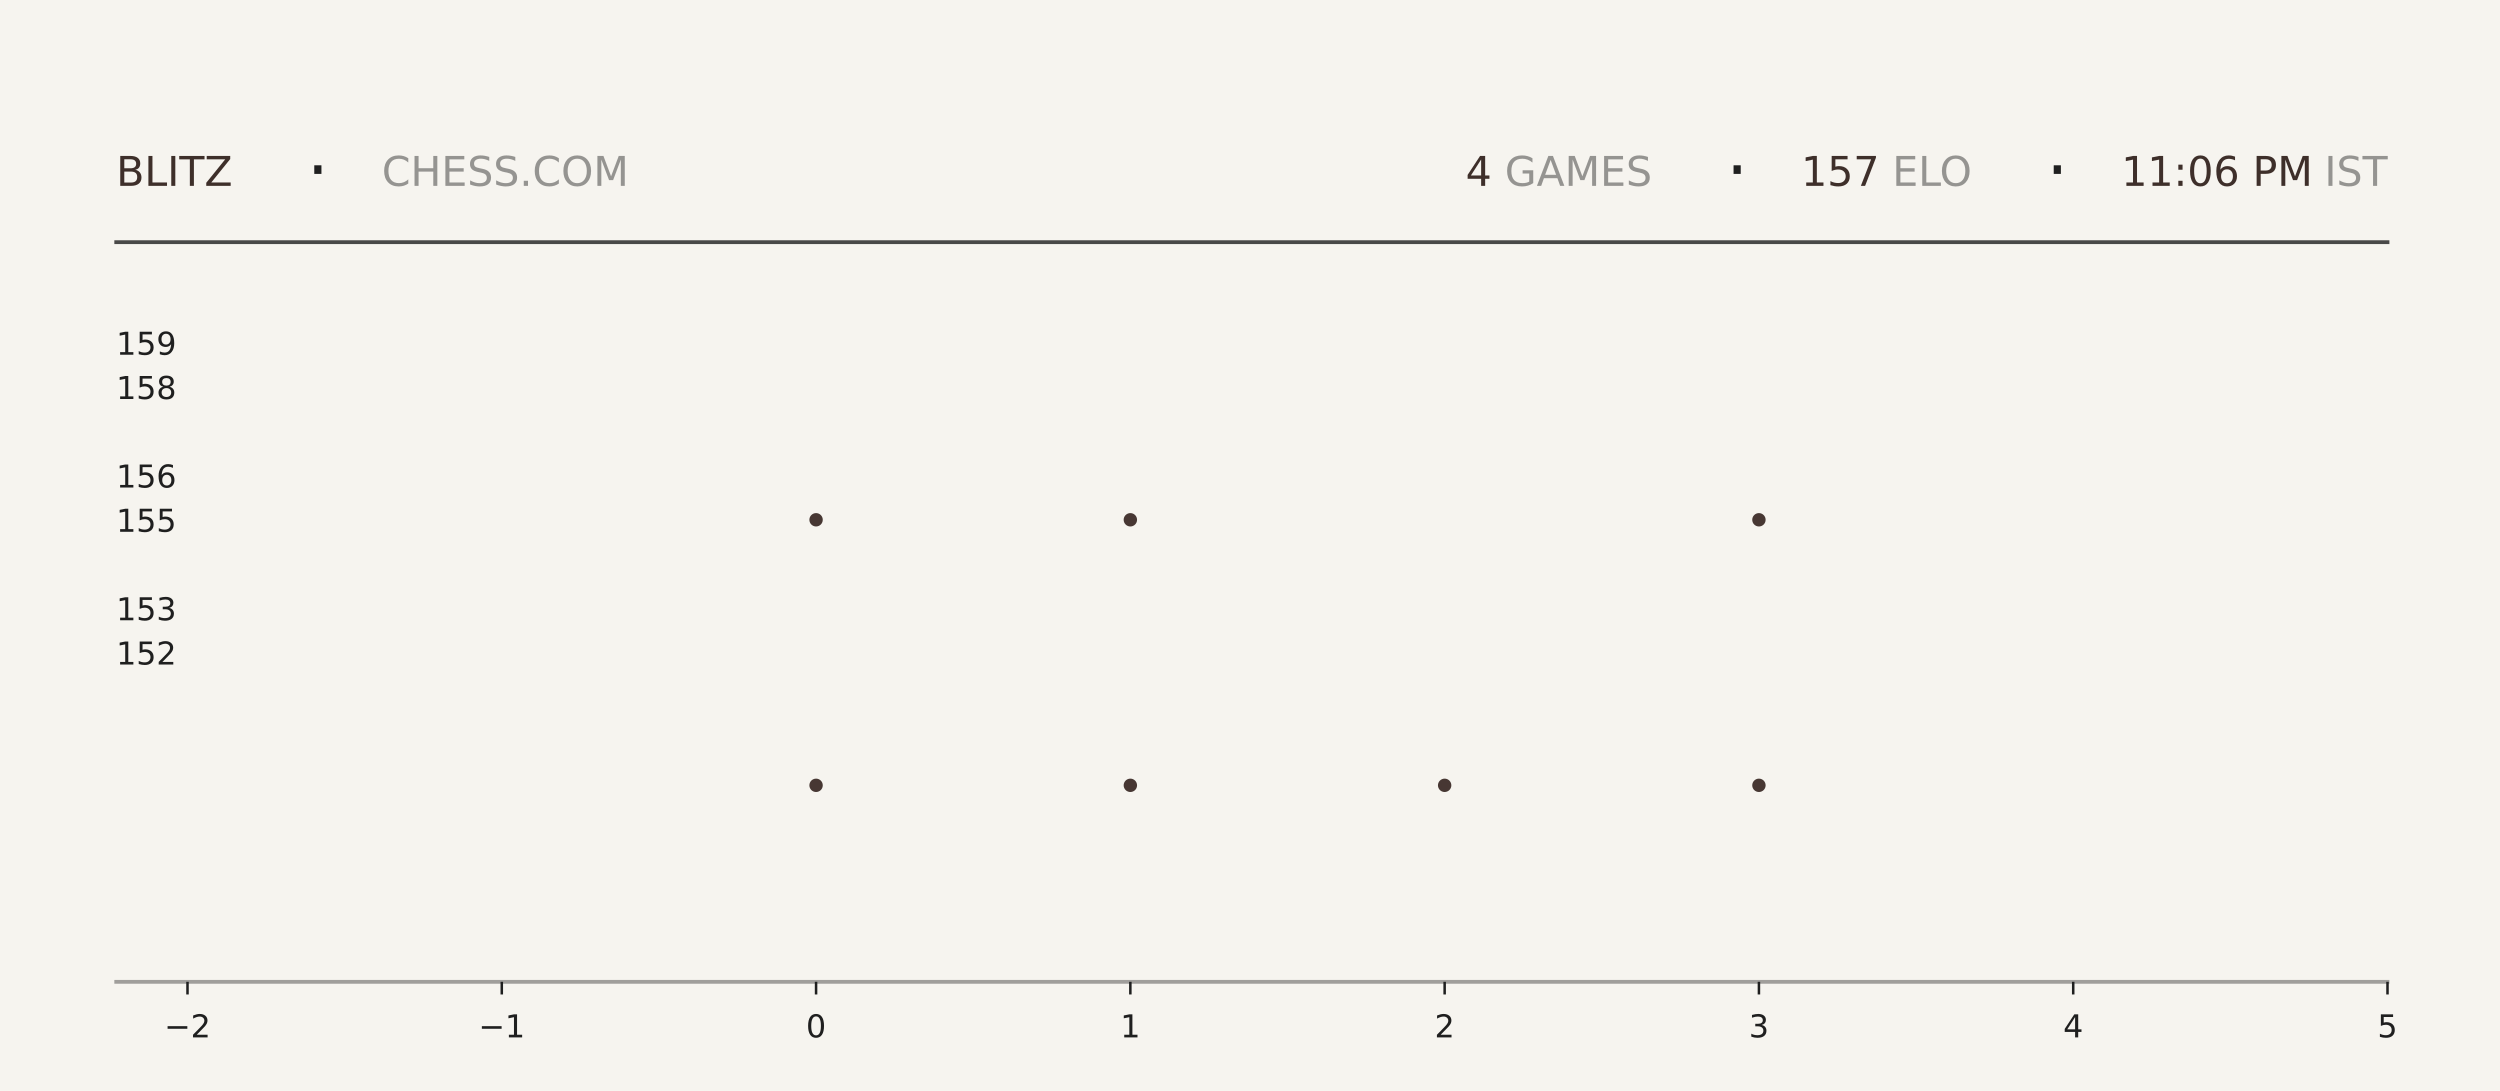
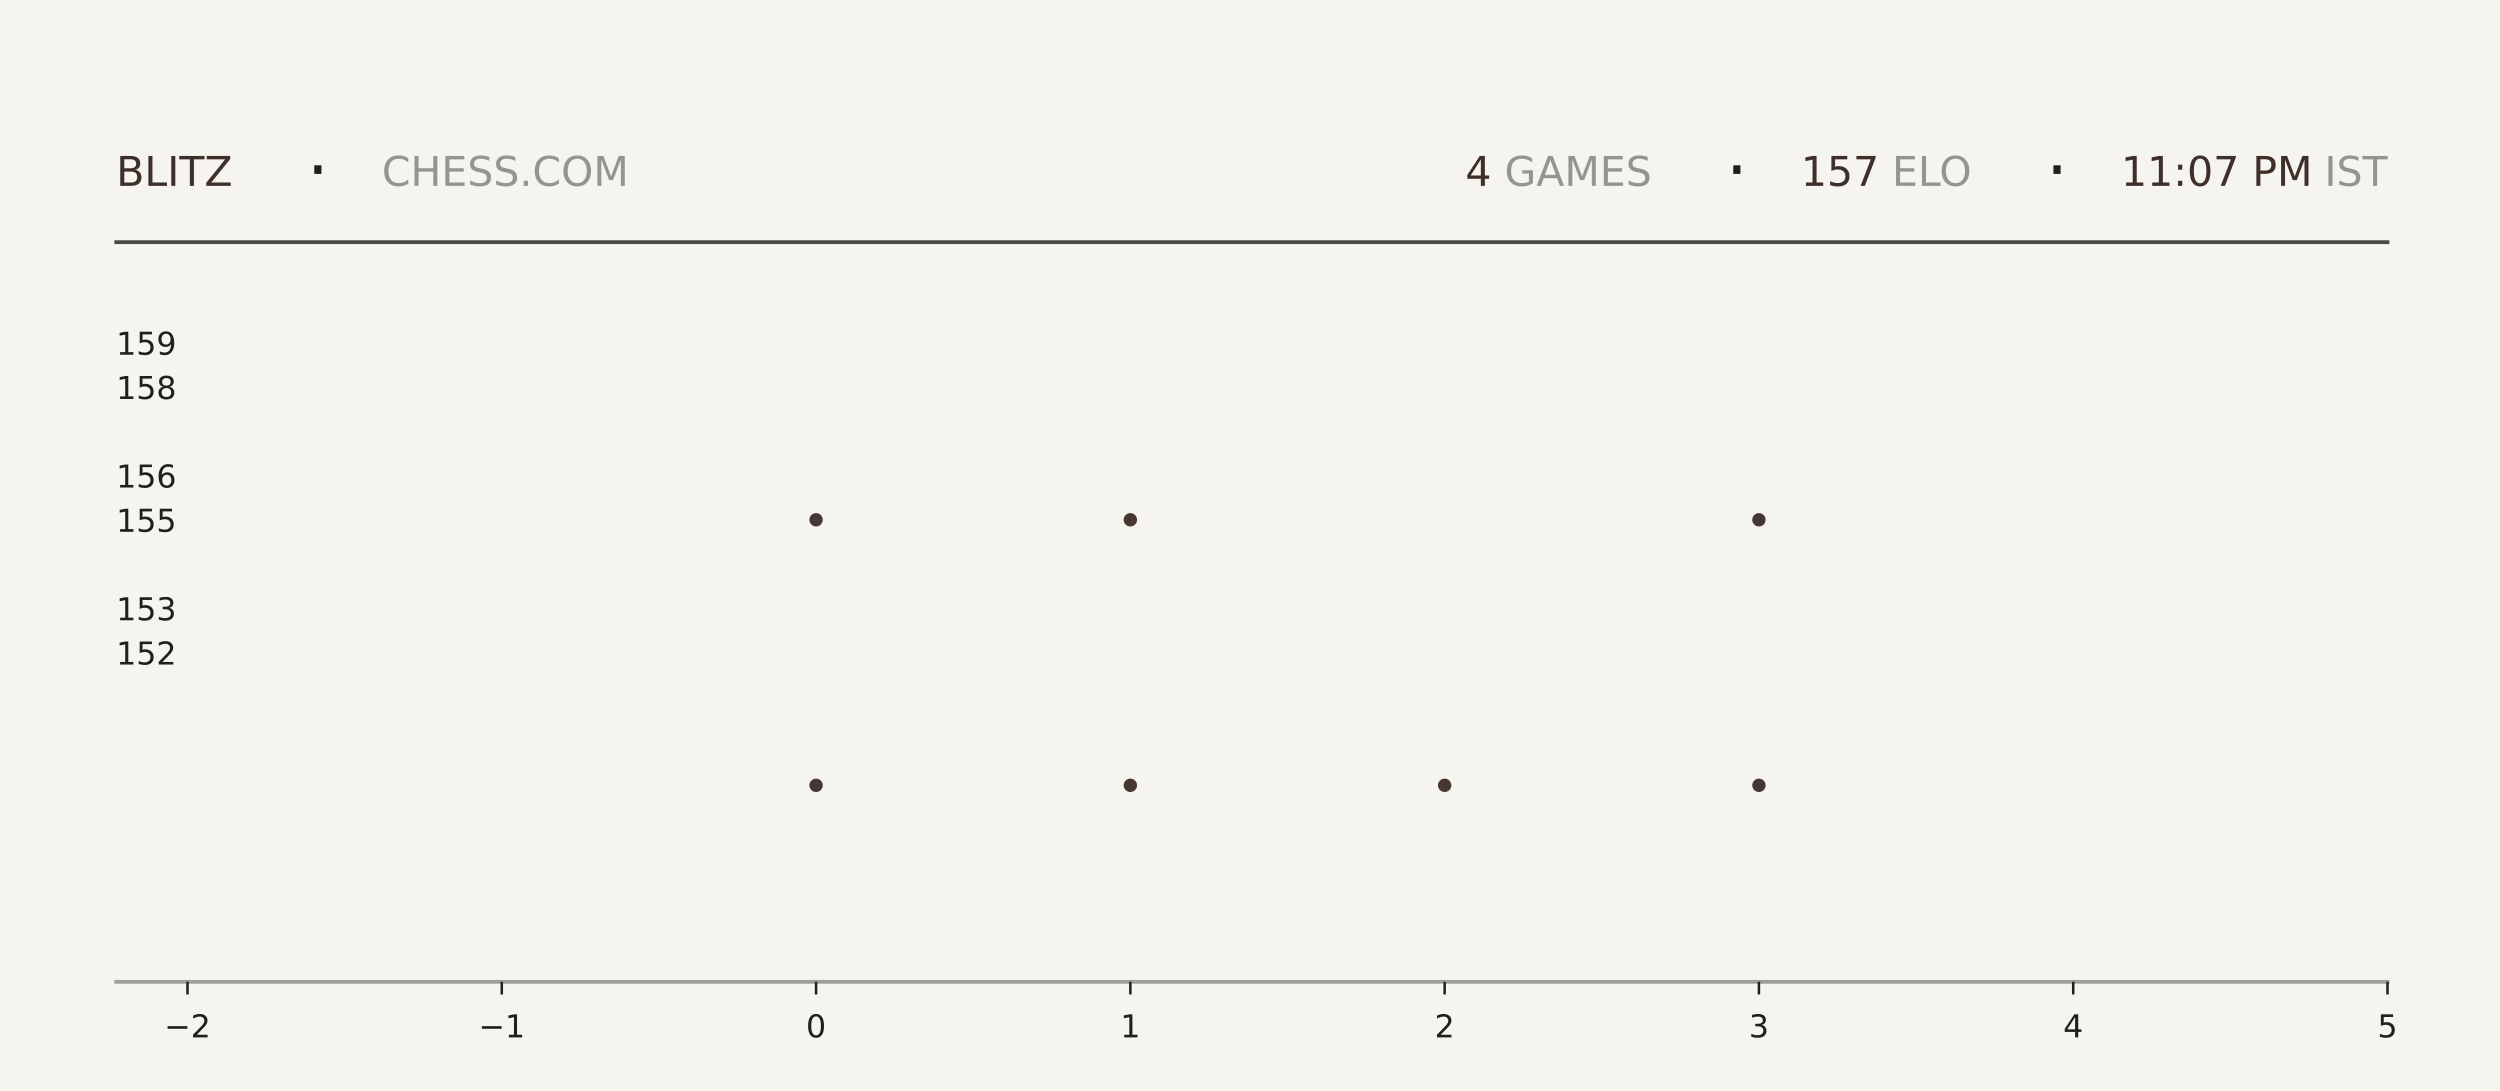
<svg xmlns="http://www.w3.org/2000/svg" xmlns:xlink="http://www.w3.org/1999/xlink" width="792pt" height="345.6pt" viewBox="0 0 792 345.6" version="1.1">
  <defs>
    <style type="text/css">*{stroke-linejoin: round; stroke-linecap: butt}</style>
  </defs>
  <g id="figure_1">
    <g id="patch_1">
      <path d="M 0 345.6  L 792 345.6  L 792 0  L 0 0  z " style="fill: #f6f4ef" />
    </g>
    <g id="axes_1">
      <g id="patch_2">
        <path d="M 59.4 311.04  L 756.36 311.04  L 756.36 103.68  L 59.4 103.68  z " style="fill: #f6f4ef" />
      </g>
      <g id="PathCollection_1">
        <defs>
-           <path id="mb56039348f" d="M 0 2.121  C 0.563 2.121 1.102 1.898 1.5 1.5  C 1.898 1.102 2.121 0.563 2.121 0  C 2.121 -0.563 1.898 -1.102 1.5 -1.5  C 1.102 -1.898 0.563 -2.121 0 -2.121  C -0.563 -2.121 -1.102 -1.898 -1.5 -1.5  C -1.898 -1.102 -2.121 -0.563 -2.121 0  C -2.121 0.563 -1.898 1.102 -1.5 1.5  C -1.102 1.898 -0.563 2.121 0 2.121  z " />
-         </defs>
-         <g clip-path="url(#p308aeaa21b)">
-           <use xlink:href="#mb56039348f" x="258.531" y="248.79" style="fill: #3e2f2a; fill-opacity: 0.95" />
-           <use xlink:href="#mb56039348f" x="258.531" y="164.668" style="fill: #3e2f2a; fill-opacity: 0.95" />
+           <path id="mf008bc2edb" d="M 0 2.121  C 0.563 2.121 1.102 1.898 1.5 1.5  C 1.898 1.102 2.121 0.563 2.121 0  C 2.121 -0.563 1.898 -1.102 1.5 -1.5  C 1.102 -1.898 0.563 -2.121 0 -2.121  C -0.563 -2.121 -1.102 -1.898 -1.5 -1.5  C -1.898 -1.102 -2.121 -0.563 -2.121 0  C -2.121 0.563 -1.898 1.102 -1.5 1.5  C -1.102 1.898 -0.563 2.121 0 2.121  z " />
+         </defs>
+         <g clip-path="url(#p9324894b02)">
+           <use xlink:href="#mf008bc2edb" x="258.531" y="248.79" style="fill: #3e2f2a; fill-opacity: 0.95" />
+           <use xlink:href="#mf008bc2edb" x="258.531" y="164.668" style="fill: #3e2f2a; fill-opacity: 0.95" />
        </g>
      </g>
      <g id="PathCollection_2">
-         <g clip-path="url(#p308aeaa21b)">
-           <use xlink:href="#mb56039348f" x="358.097" y="248.79" style="fill: #3e2f2a; fill-opacity: 0.95" />
-           <use xlink:href="#mb56039348f" x="358.097" y="164.668" style="fill: #3e2f2a; fill-opacity: 0.95" />
-           <use xlink:href="#mb56039348f" x="358.097" y="80.547" style="fill: #3e2f2a; fill-opacity: 0.95" />
+         <g clip-path="url(#p9324894b02)">
+           <use xlink:href="#mf008bc2edb" x="358.097" y="248.79" style="fill: #3e2f2a; fill-opacity: 0.95" />
+           <use xlink:href="#mf008bc2edb" x="358.097" y="164.668" style="fill: #3e2f2a; fill-opacity: 0.95" />
+           <use xlink:href="#mf008bc2edb" x="358.097" y="80.547" style="fill: #3e2f2a; fill-opacity: 0.95" />
        </g>
      </g>
      <g id="PathCollection_3">
-         <g clip-path="url(#p308aeaa21b)">
-           <use xlink:href="#mb56039348f" x="457.663" y="248.79" style="fill: #3e2f2a; fill-opacity: 0.95" />
+         <g clip-path="url(#p9324894b02)">
+           <use xlink:href="#mf008bc2edb" x="457.663" y="248.79" style="fill: #3e2f2a; fill-opacity: 0.95" />
        </g>
      </g>
      <g id="PathCollection_4">
-         <g clip-path="url(#p308aeaa21b)">
-           <use xlink:href="#mb56039348f" x="557.229" y="248.79" style="fill: #3e2f2a; fill-opacity: 0.95" />
-           <use xlink:href="#mb56039348f" x="557.229" y="164.668" style="fill: #3e2f2a; fill-opacity: 0.95" />
-           <use xlink:href="#mb56039348f" x="557.229" y="80.547" style="fill: #3e2f2a; fill-opacity: 0.95" />
+         <g clip-path="url(#p9324894b02)">
+           <use xlink:href="#mf008bc2edb" x="557.229" y="248.79" style="fill: #3e2f2a; fill-opacity: 0.95" />
+           <use xlink:href="#mf008bc2edb" x="557.229" y="164.668" style="fill: #3e2f2a; fill-opacity: 0.95" />
+           <use xlink:href="#mf008bc2edb" x="557.229" y="80.547" style="fill: #3e2f2a; fill-opacity: 0.95" />
        </g>
      </g>
      <g id="matplotlib.axis_1">
        <g id="xtick_1">
          <g id="line2d_1">
            <defs>
-               <path id="m35157f0f64" d="M 0 0  L 0 4  " style="stroke: #1f1f1f; stroke-width: 0.8" />
+               <path id="m303f57d5c1" d="M 0 0  L 0 4  " style="stroke: #1f1f1f; stroke-width: 0.8" />
            </defs>
            <g>
-               <use xlink:href="#m35157f0f64" x="59.4" y="311.04" style="fill: #1f1f1f; stroke: #1f1f1f; stroke-width: 0.8" />
+               <use xlink:href="#m303f57d5c1" x="59.4" y="311.04" style="fill: #1f1f1f; stroke: #1f1f1f; stroke-width: 0.8" />
            </g>
          </g>
          <g id="text_1">
            <g style="fill: #1f1f1f" transform="translate(52.02891 328.6384) scale(0.1 -0.1)">
              <defs>
                <path id="DejaVuSans-2212" d="M 678 2272  L 4684 2272  L 4684 1741  L 678 1741  L 678 2272  z " transform="scale(0.015625)" />
                <path id="DejaVuSans-32" d="M 1228 531  L 3431 531  L 3431 0  L 469 0  L 469 531  Q 828 903 1448 1529  Q 2069 2156 2228 2338  Q 2531 2678 2651 2914  Q 2772 3150 2772 3378  Q 2772 3750 2511 3984  Q 2250 4219 1831 4219  Q 1534 4219 1204 4116  Q 875 4013 500 3803  L 500 4441  Q 881 4594 1212 4672  Q 1544 4750 1819 4750  Q 2544 4750 2975 4387  Q 3406 4025 3406 3419  Q 3406 3131 3298 2873  Q 3191 2616 2906 2266  Q 2828 2175 2409 1742  Q 1991 1309 1228 531  z " transform="scale(0.015625)" />
              </defs>
              <use xlink:href="#DejaVuSans-2212" />
              <use xlink:href="#DejaVuSans-32" transform="translate(83.78906 0)" />
            </g>
          </g>
        </g>
        <g id="xtick_2">
          <g id="line2d_2">
            <g>
-               <use xlink:href="#m35157f0f64" x="158.966" y="311.04" style="fill: #1f1f1f; stroke: #1f1f1f; stroke-width: 0.8" />
+               <use xlink:href="#m303f57d5c1" x="158.966" y="311.04" style="fill: #1f1f1f; stroke: #1f1f1f; stroke-width: 0.8" />
            </g>
          </g>
          <g id="text_2">
            <g style="fill: #1f1f1f" transform="translate(151.5946 328.6384) scale(0.1 -0.1)">
              <defs>
                <path id="DejaVuSans-31" d="M 794 531  L 1825 531  L 1825 4091  L 703 3866  L 703 4441  L 1819 4666  L 2450 4666  L 2450 531  L 3481 531  L 3481 0  L 794 0  L 794 531  z " transform="scale(0.015625)" />
              </defs>
              <use xlink:href="#DejaVuSans-2212" />
              <use xlink:href="#DejaVuSans-31" transform="translate(83.78906 0)" />
            </g>
          </g>
        </g>
        <g id="xtick_3">
          <g id="line2d_3">
            <g>
-               <use xlink:href="#m35157f0f64" x="258.531" y="311.04" style="fill: #1f1f1f; stroke: #1f1f1f; stroke-width: 0.8" />
+               <use xlink:href="#m303f57d5c1" x="258.531" y="311.04" style="fill: #1f1f1f; stroke: #1f1f1f; stroke-width: 0.8" />
            </g>
          </g>
          <g id="text_3">
            <g style="fill: #1f1f1f" transform="translate(255.3502 328.6384) scale(0.1 -0.1)">
              <defs>
                <path id="DejaVuSans-30" d="M 2034 4250  Q 1547 4250 1301 3770  Q 1056 3291 1056 2328  Q 1056 1369 1301 889  Q 1547 409 2034 409  Q 2525 409 2770 889  Q 3016 1369 3016 2328  Q 3016 3291 2770 3770  Q 2525 4250 2034 4250  z M 2034 4750  Q 2819 4750 3233 4129  Q 3647 3509 3647 2328  Q 3647 1150 3233 529  Q 2819 -91 2034 -91  Q 1250 -91 836 529  Q 422 1150 422 2328  Q 422 3509 836 4129  Q 1250 4750 2034 4750  z " transform="scale(0.015625)" />
              </defs>
              <use xlink:href="#DejaVuSans-30" />
            </g>
          </g>
        </g>
        <g id="xtick_4">
          <g id="line2d_4">
            <g>
-               <use xlink:href="#m35157f0f64" x="358.097" y="311.04" style="fill: #1f1f1f; stroke: #1f1f1f; stroke-width: 0.8" />
+               <use xlink:href="#m303f57d5c1" x="358.097" y="311.04" style="fill: #1f1f1f; stroke: #1f1f1f; stroke-width: 0.8" />
            </g>
          </g>
          <g id="text_4">
            <g style="fill: #1f1f1f" transform="translate(354.9159 328.6384) scale(0.1 -0.1)">
              <use xlink:href="#DejaVuSans-31" />
            </g>
          </g>
        </g>
        <g id="xtick_5">
          <g id="line2d_5">
            <g>
-               <use xlink:href="#m35157f0f64" x="457.663" y="311.04" style="fill: #1f1f1f; stroke: #1f1f1f; stroke-width: 0.8" />
+               <use xlink:href="#m303f57d5c1" x="457.663" y="311.04" style="fill: #1f1f1f; stroke: #1f1f1f; stroke-width: 0.8" />
            </g>
          </g>
          <g id="text_5">
            <g style="fill: #1f1f1f" transform="translate(454.4816 328.6384) scale(0.1 -0.1)">
              <use xlink:href="#DejaVuSans-32" />
            </g>
          </g>
        </g>
        <g id="xtick_6">
          <g id="line2d_6">
            <g>
-               <use xlink:href="#m35157f0f64" x="557.229" y="311.04" style="fill: #1f1f1f; stroke: #1f1f1f; stroke-width: 0.8" />
+               <use xlink:href="#m303f57d5c1" x="557.229" y="311.04" style="fill: #1f1f1f; stroke: #1f1f1f; stroke-width: 0.8" />
            </g>
          </g>
          <g id="text_6">
            <g style="fill: #1f1f1f" transform="translate(554.0473 328.6384) scale(0.1 -0.1)">
              <defs>
                <path id="DejaVuSans-33" d="M 2597 2516  Q 3050 2419 3304 2112  Q 3559 1806 3559 1356  Q 3559 666 3084 287  Q 2609 -91 1734 -91  Q 1441 -91 1130 -33  Q 819 25 488 141  L 488 750  Q 750 597 1062 519  Q 1375 441 1716 441  Q 2309 441 2620 675  Q 2931 909 2931 1356  Q 2931 1769 2642 2001  Q 2353 2234 1838 2234  L 1294 2234  L 1294 2753  L 1863 2753  Q 2328 2753 2575 2939  Q 2822 3125 2822 3475  Q 2822 3834 2567 4026  Q 2313 4219 1838 4219  Q 1578 4219 1281 4162  Q 984 4106 628 3988  L 628 4550  Q 988 4650 1302 4700  Q 1616 4750 1894 4750  Q 2613 4750 3031 4423  Q 3450 4097 3450 3541  Q 3450 3153 3228 2886  Q 3006 2619 2597 2516  z " transform="scale(0.015625)" />
              </defs>
              <use xlink:href="#DejaVuSans-33" />
            </g>
          </g>
        </g>
        <g id="xtick_7">
          <g id="line2d_7">
            <g>
-               <use xlink:href="#m35157f0f64" x="656.794" y="311.04" style="fill: #1f1f1f; stroke: #1f1f1f; stroke-width: 0.8" />
+               <use xlink:href="#m303f57d5c1" x="656.794" y="311.04" style="fill: #1f1f1f; stroke: #1f1f1f; stroke-width: 0.8" />
            </g>
          </g>
          <g id="text_7">
            <g style="fill: #1f1f1f" transform="translate(653.613 328.6384) scale(0.1 -0.1)">
              <defs>
                <path id="DejaVuSans-34" d="M 2419 4116  L 825 1625  L 2419 1625  L 2419 4116  z M 2253 4666  L 3047 4666  L 3047 1625  L 3713 1625  L 3713 1100  L 3047 1100  L 3047 0  L 2419 0  L 2419 1100  L 313 1100  L 313 1709  L 2253 4666  z " transform="scale(0.015625)" />
              </defs>
              <use xlink:href="#DejaVuSans-34" />
            </g>
          </g>
        </g>
        <g id="xtick_8">
          <g id="line2d_8">
            <g>
-               <use xlink:href="#m35157f0f64" x="756.36" y="311.04" style="fill: #1f1f1f; stroke: #1f1f1f; stroke-width: 0.8" />
+               <use xlink:href="#m303f57d5c1" x="756.36" y="311.04" style="fill: #1f1f1f; stroke: #1f1f1f; stroke-width: 0.8" />
            </g>
          </g>
          <g id="text_8">
            <g style="fill: #1f1f1f" transform="translate(753.1788 328.6384) scale(0.1 -0.1)">
              <defs>
                <path id="DejaVuSans-35" d="M 691 4666  L 3169 4666  L 3169 4134  L 1269 4134  L 1269 2991  Q 1406 3038 1543 3061  Q 1681 3084 1819 3084  Q 2600 3084 3056 2656  Q 3513 2228 3513 1497  Q 3513 744 3044 326  Q 2575 -91 1722 -91  Q 1428 -91 1123 -41  Q 819 9 494 109  L 494 744  Q 775 591 1075 516  Q 1375 441 1709 441  Q 2250 441 2565 725  Q 2881 1009 2881 1497  Q 2881 1984 2565 2268  Q 2250 2553 1709 2553  Q 1456 2553 1204 2497  Q 953 2441 691 2322  L 691 4666  z " transform="scale(0.015625)" />
              </defs>
              <use xlink:href="#DejaVuSans-35" />
            </g>
          </g>
        </g>
      </g>
      <g id="matplotlib.axis_2">
        <g id="ytick_1">
          <g id="line2d_9" />
          <g id="text_9">
            <g style="fill: #1f1f1f" transform="translate(36.8125 210.5283) scale(0.1 -0.1)">
              <use xlink:href="#DejaVuSans-31" />
              <use xlink:href="#DejaVuSans-35" transform="translate(63.62305 0)" />
              <use xlink:href="#DejaVuSans-32" transform="translate(127.2461 0)" />
            </g>
          </g>
        </g>
        <g id="ytick_2">
          <g id="line2d_10" />
          <g id="text_10">
            <g style="fill: #1f1f1f" transform="translate(36.8125 196.508) scale(0.1 -0.1)">
              <use xlink:href="#DejaVuSans-31" />
              <use xlink:href="#DejaVuSans-35" transform="translate(63.62305 0)" />
              <use xlink:href="#DejaVuSans-33" transform="translate(127.2461 0)" />
            </g>
          </g>
        </g>
        <g id="ytick_3">
          <g id="line2d_11" />
          <g id="text_11">
            <g style="fill: #1f1f1f" transform="translate(36.8125 168.4675) scale(0.1 -0.1)">
              <use xlink:href="#DejaVuSans-31" />
              <use xlink:href="#DejaVuSans-35" transform="translate(63.62305 0)" />
              <use xlink:href="#DejaVuSans-35" transform="translate(127.2461 0)" />
            </g>
          </g>
        </g>
        <g id="ytick_4">
          <g id="line2d_12" />
          <g id="text_12">
            <g style="fill: #1f1f1f" transform="translate(36.8125 154.4472) scale(0.1 -0.1)">
              <defs>
                <path id="DejaVuSans-36" d="M 2113 2584  Q 1688 2584 1439 2293  Q 1191 2003 1191 1497  Q 1191 994 1439 701  Q 1688 409 2113 409  Q 2538 409 2786 701  Q 3034 994 3034 1497  Q 3034 2003 2786 2293  Q 2538 2584 2113 2584  z M 3366 4563  L 3366 3988  Q 3128 4100 2886 4159  Q 2644 4219 2406 4219  Q 1781 4219 1451 3797  Q 1122 3375 1075 2522  Q 1259 2794 1537 2939  Q 1816 3084 2150 3084  Q 2853 3084 3261 2657  Q 3669 2231 3669 1497  Q 3669 778 3244 343  Q 2819 -91 2113 -91  Q 1303 -91 875 529  Q 447 1150 447 2328  Q 447 3434 972 4092  Q 1497 4750 2381 4750  Q 2619 4750 2861 4703  Q 3103 4656 3366 4563  z " transform="scale(0.015625)" />
              </defs>
              <use xlink:href="#DejaVuSans-31" />
              <use xlink:href="#DejaVuSans-35" transform="translate(63.62305 0)" />
              <use xlink:href="#DejaVuSans-36" transform="translate(127.2461 0)" />
            </g>
          </g>
        </g>
        <g id="ytick_5">
          <g id="line2d_13" />
          <g id="text_13">
            <g style="fill: #1f1f1f" transform="translate(36.8125 126.4066) scale(0.1 -0.1)">
              <defs>
                <path id="DejaVuSans-38" d="M 2034 2216  Q 1584 2216 1326 1975  Q 1069 1734 1069 1313  Q 1069 891 1326 650  Q 1584 409 2034 409  Q 2484 409 2743 651  Q 3003 894 3003 1313  Q 3003 1734 2745 1975  Q 2488 2216 2034 2216  z M 1403 2484  Q 997 2584 770 2862  Q 544 3141 544 3541  Q 544 4100 942 4425  Q 1341 4750 2034 4750  Q 2731 4750 3128 4425  Q 3525 4100 3525 3541  Q 3525 3141 3298 2862  Q 3072 2584 2669 2484  Q 3125 2378 3379 2068  Q 3634 1759 3634 1313  Q 3634 634 3220 271  Q 2806 -91 2034 -91  Q 1263 -91 848 271  Q 434 634 434 1313  Q 434 1759 690 2068  Q 947 2378 1403 2484  z M 1172 3481  Q 1172 3119 1398 2916  Q 1625 2713 2034 2713  Q 2441 2713 2670 2916  Q 2900 3119 2900 3481  Q 2900 3844 2670 4047  Q 2441 4250 2034 4250  Q 1625 4250 1398 4047  Q 1172 3844 1172 3481  z " transform="scale(0.015625)" />
              </defs>
              <use xlink:href="#DejaVuSans-31" />
              <use xlink:href="#DejaVuSans-35" transform="translate(63.62305 0)" />
              <use xlink:href="#DejaVuSans-38" transform="translate(127.2461 0)" />
            </g>
          </g>
        </g>
        <g id="ytick_6">
          <g id="line2d_14" />
          <g id="text_14">
            <g style="fill: #1f1f1f" transform="translate(36.8125 112.3863) scale(0.1 -0.1)">
              <defs>
                <path id="DejaVuSans-39" d="M 703 97  L 703 672  Q 941 559 1184 500  Q 1428 441 1663 441  Q 2288 441 2617 861  Q 2947 1281 2994 2138  Q 2813 1869 2534 1725  Q 2256 1581 1919 1581  Q 1219 1581 811 2004  Q 403 2428 403 3163  Q 403 3881 828 4315  Q 1253 4750 1959 4750  Q 2769 4750 3195 4129  Q 3622 3509 3622 2328  Q 3622 1225 3098 567  Q 2575 -91 1691 -91  Q 1453 -91 1209 -44  Q 966 3 703 97  z M 1959 2075  Q 2384 2075 2632 2365  Q 2881 2656 2881 3163  Q 2881 3666 2632 3958  Q 2384 4250 1959 4250  Q 1534 4250 1286 3958  Q 1038 3666 1038 3163  Q 1038 2656 1286 2365  Q 1534 2075 1959 2075  z " transform="scale(0.015625)" />
              </defs>
              <use xlink:href="#DejaVuSans-31" />
              <use xlink:href="#DejaVuSans-35" transform="translate(63.62305 0)" />
              <use xlink:href="#DejaVuSans-39" transform="translate(127.2461 0)" />
            </g>
          </g>
        </g>
      </g>
    </g>
    <g id="line2d_15">
      <path d="M 36.82 76.723  L 756.36 76.723  " style="fill: none; stroke: #1f1f1f; stroke-opacity: 0.8; stroke-width: 1.2; stroke-linecap: square" />
    </g>
    <g id="line2d_16">
      <path d="M 36.82 311.04  L 756.36 311.04  " style="fill: none; stroke: #1f1f1f; stroke-opacity: 0.4; stroke-width: 1.2; stroke-linecap: square" />
    </g>
    <g id="text_15">
      <g style="fill: #3e2f2a" transform="translate(36.82 58.88319) scale(0.13 -0.13)">
        <defs>
          <path id="DejaVuSans-42" d="M 1259 2228  L 1259 519  L 2272 519  Q 2781 519 3026 730  Q 3272 941 3272 1375  Q 3272 1813 3026 2020  Q 2781 2228 2272 2228  L 1259 2228  z M 1259 4147  L 1259 2741  L 2194 2741  Q 2656 2741 2882 2914  Q 3109 3088 3109 3444  Q 3109 3797 2882 3972  Q 2656 4147 2194 4147  L 1259 4147  z M 628 4666  L 2241 4666  Q 2963 4666 3353 4366  Q 3744 4066 3744 3513  Q 3744 3084 3544 2831  Q 3344 2578 2956 2516  Q 3422 2416 3680 2098  Q 3938 1781 3938 1306  Q 3938 681 3513 340  Q 3088 0 2303 0  L 628 0  L 628 4666  z " transform="scale(0.015625)" />
          <path id="DejaVuSans-4c" d="M 628 4666  L 1259 4666  L 1259 531  L 3531 531  L 3531 0  L 628 0  L 628 4666  z " transform="scale(0.015625)" />
          <path id="DejaVuSans-49" d="M 628 4666  L 1259 4666  L 1259 0  L 628 0  L 628 4666  z " transform="scale(0.015625)" />
          <path id="DejaVuSans-54" d="M -19 4666  L 3928 4666  L 3928 4134  L 2272 4134  L 2272 0  L 1638 0  L 1638 4134  L -19 4134  L -19 4666  z " transform="scale(0.015625)" />
          <path id="DejaVuSans-5a" d="M 359 4666  L 4025 4666  L 4025 4184  L 1075 531  L 4097 531  L 4097 0  L 288 0  L 288 481  L 3238 4134  L 359 4134  L 359 4666  z " transform="scale(0.015625)" />
        </defs>
        <use xlink:href="#DejaVuSans-42" />
        <use xlink:href="#DejaVuSans-4c" transform="translate(68.60352 0)" />
        <use xlink:href="#DejaVuSans-49" transform="translate(124.3164 0)" />
        <use xlink:href="#DejaVuSans-54" transform="translate(153.8086 0)" />
        <use xlink:href="#DejaVuSans-5a" transform="translate(214.8926 0)" />
      </g>
    </g>
    <g id="text_16">
      <g style="fill: #1f1f1f" transform="translate(97.21 61.36662) scale(0.22 -0.22)">
        <defs>
          <path id="DejaVuSans-b7" d="M 684 2619  L 1344 2619  L 1344 1825  L 684 1825  L 684 2619  z " transform="scale(0.015625)" />
        </defs>
        <use xlink:href="#DejaVuSans-b7" />
      </g>
    </g>
    <g id="text_17">
      <g style="fill: #1f1f1f; opacity: 0.45" transform="translate(120.97 58.88319) scale(0.13 -0.13)">
        <defs>
          <path id="DejaVuSans-43" d="M 4122 4306  L 4122 3641  Q 3803 3938 3442 4084  Q 3081 4231 2675 4231  Q 1875 4231 1450 3742  Q 1025 3253 1025 2328  Q 1025 1406 1450 917  Q 1875 428 2675 428  Q 3081 428 3442 575  Q 3803 722 4122 1019  L 4122 359  Q 3791 134 3420 21  Q 3050 -91 2638 -91  Q 1578 -91 968 557  Q 359 1206 359 2328  Q 359 3453 968 4101  Q 1578 4750 2638 4750  Q 3056 4750 3426 4639  Q 3797 4528 4122 4306  z " transform="scale(0.015625)" />
          <path id="DejaVuSans-48" d="M 628 4666  L 1259 4666  L 1259 2753  L 3553 2753  L 3553 4666  L 4184 4666  L 4184 0  L 3553 0  L 3553 2222  L 1259 2222  L 1259 0  L 628 0  L 628 4666  z " transform="scale(0.015625)" />
          <path id="DejaVuSans-45" d="M 628 4666  L 3578 4666  L 3578 4134  L 1259 4134  L 1259 2753  L 3481 2753  L 3481 2222  L 1259 2222  L 1259 531  L 3634 531  L 3634 0  L 628 0  L 628 4666  z " transform="scale(0.015625)" />
          <path id="DejaVuSans-53" d="M 3425 4513  L 3425 3897  Q 3066 4069 2747 4153  Q 2428 4238 2131 4238  Q 1616 4238 1336 4038  Q 1056 3838 1056 3469  Q 1056 3159 1242 3001  Q 1428 2844 1947 2747  L 2328 2669  Q 3034 2534 3370 2195  Q 3706 1856 3706 1288  Q 3706 609 3251 259  Q 2797 -91 1919 -91  Q 1588 -91 1214 -16  Q 841 59 441 206  L 441 856  Q 825 641 1194 531  Q 1563 422 1919 422  Q 2459 422 2753 634  Q 3047 847 3047 1241  Q 3047 1584 2836 1778  Q 2625 1972 2144 2069  L 1759 2144  Q 1053 2284 737 2584  Q 422 2884 422 3419  Q 422 4038 858 4394  Q 1294 4750 2059 4750  Q 2388 4750 2728 4690  Q 3069 4631 3425 4513  z " transform="scale(0.015625)" />
          <path id="DejaVuSans-2e" d="M 684 794  L 1344 794  L 1344 0  L 684 0  L 684 794  z " transform="scale(0.015625)" />
          <path id="DejaVuSans-4f" d="M 2522 4238  Q 1834 4238 1429 3725  Q 1025 3213 1025 2328  Q 1025 1447 1429 934  Q 1834 422 2522 422  Q 3209 422 3611 934  Q 4013 1447 4013 2328  Q 4013 3213 3611 3725  Q 3209 4238 2522 4238  z M 2522 4750  Q 3503 4750 4090 4092  Q 4678 3434 4678 2328  Q 4678 1225 4090 567  Q 3503 -91 2522 -91  Q 1538 -91 948 565  Q 359 1222 359 2328  Q 359 3434 948 4092  Q 1538 4750 2522 4750  z " transform="scale(0.015625)" />
          <path id="DejaVuSans-4d" d="M 628 4666  L 1569 4666  L 2759 1491  L 3956 4666  L 4897 4666  L 4897 0  L 4281 0  L 4281 4097  L 3078 897  L 2444 897  L 1241 4097  L 1241 0  L 628 0  L 628 4666  z " transform="scale(0.015625)" />
        </defs>
        <use xlink:href="#DejaVuSans-43" />
        <use xlink:href="#DejaVuSans-48" transform="translate(69.82422 0)" />
        <use xlink:href="#DejaVuSans-45" transform="translate(145.0195 0)" />
        <use xlink:href="#DejaVuSans-53" transform="translate(208.2031 0)" />
        <use xlink:href="#DejaVuSans-53" transform="translate(271.6797 0)" />
        <use xlink:href="#DejaVuSans-2e" transform="translate(335.1562 0)" />
        <use xlink:href="#DejaVuSans-43" transform="translate(366.9434 0)" />
        <use xlink:href="#DejaVuSans-4f" transform="translate(436.7676 0)" />
        <use xlink:href="#DejaVuSans-4d" transform="translate(515.4785 0)" />
      </g>
    </g>
    <g id="text_18">
-       <g style="fill: #3e2f2a" transform="translate(464.31 58.88319) scale(0.13 -0.13)">
+       <g style="fill: #3e2f2a" transform="translate(464.22 58.88319) scale(0.13 -0.13)">
        <use xlink:href="#DejaVuSans-34" />
      </g>
    </g>
    <g id="text_19">
-       <g style="fill: #1f1f1f; opacity: 0.45" transform="translate(472.59 58.88319) scale(0.13 -0.13)">
+       <g style="fill: #1f1f1f; opacity: 0.45" transform="translate(472.5 58.88319) scale(0.13 -0.13)">
        <defs>
          <path id="DejaVuSans-20" transform="scale(0.015625)" />
          <path id="DejaVuSans-47" d="M 3809 666  L 3809 1919  L 2778 1919  L 2778 2438  L 4434 2438  L 4434 434  Q 4069 175 3628 42  Q 3188 -91 2688 -91  Q 1594 -91 976 548  Q 359 1188 359 2328  Q 359 3472 976 4111  Q 1594 4750 2688 4750  Q 3144 4750 3555 4637  Q 3966 4525 4313 4306  L 4313 3634  Q 3963 3931 3569 4081  Q 3175 4231 2741 4231  Q 1884 4231 1454 3753  Q 1025 3275 1025 2328  Q 1025 1384 1454 906  Q 1884 428 2741 428  Q 3075 428 3337 486  Q 3600 544 3809 666  z " transform="scale(0.015625)" />
          <path id="DejaVuSans-41" d="M 2188 4044  L 1331 1722  L 3047 1722  L 2188 4044  z M 1831 4666  L 2547 4666  L 4325 0  L 3669 0  L 3244 1197  L 1141 1197  L 716 0  L 50 0  L 1831 4666  z " transform="scale(0.015625)" />
        </defs>
        <use xlink:href="#DejaVuSans-20" />
        <use xlink:href="#DejaVuSans-47" transform="translate(31.78711 0)" />
        <use xlink:href="#DejaVuSans-41" transform="translate(109.2773 0)" />
        <use xlink:href="#DejaVuSans-4d" transform="translate(177.6855 0)" />
        <use xlink:href="#DejaVuSans-45" transform="translate(263.9648 0)" />
        <use xlink:href="#DejaVuSans-53" transform="translate(327.1484 0)" />
      </g>
    </g>
    <g id="text_20">
-       <g style="fill: #1f1f1f" transform="translate(546.84 61.36662) scale(0.22 -0.22)">
+       <g style="fill: #1f1f1f" transform="translate(546.75 61.36662) scale(0.22 -0.22)">
        <use xlink:href="#DejaVuSans-b7" />
      </g>
    </g>
    <g id="text_21">
-       <g style="fill: #3e2f2a" transform="translate(570.6 58.88319) scale(0.13 -0.13)">
+       <g style="fill: #3e2f2a" transform="translate(570.51 58.88319) scale(0.13 -0.13)">
        <defs>
          <path id="DejaVuSans-37" d="M 525 4666  L 3525 4666  L 3525 4397  L 1831 0  L 1172 0  L 2766 4134  L 525 4134  L 525 4666  z " transform="scale(0.015625)" />
        </defs>
        <use xlink:href="#DejaVuSans-31" />
        <use xlink:href="#DejaVuSans-35" transform="translate(63.62305 0)" />
        <use xlink:href="#DejaVuSans-37" transform="translate(127.2461 0)" />
      </g>
    </g>
    <g id="text_22">
-       <g style="fill: #1f1f1f; opacity: 0.45" transform="translate(595.35 58.88319) scale(0.13 -0.13)">
+       <g style="fill: #1f1f1f; opacity: 0.45" transform="translate(595.26 58.88319) scale(0.13 -0.13)">
        <use xlink:href="#DejaVuSans-20" />
        <use xlink:href="#DejaVuSans-45" transform="translate(31.78711 0)" />
        <use xlink:href="#DejaVuSans-4c" transform="translate(94.9707 0)" />
        <use xlink:href="#DejaVuSans-4f" transform="translate(147.0586 0)" />
      </g>
    </g>
    <g id="text_23">
-       <g style="fill: #1f1f1f" transform="translate(648.27 61.36662) scale(0.22 -0.22)">
+       <g style="fill: #1f1f1f" transform="translate(648.18 61.36662) scale(0.22 -0.22)">
        <use xlink:href="#DejaVuSans-b7" />
      </g>
    </g>
    <g id="text_24">
-       <g style="fill: #3e2f2a" transform="translate(672.03 58.88319) scale(0.13 -0.13)">
+       <g style="fill: #3e2f2a" transform="translate(671.94 58.88319) scale(0.13 -0.13)">
        <defs>
          <path id="DejaVuSans-3a" d="M 750 794  L 1409 794  L 1409 0  L 750 0  L 750 794  z M 750 3309  L 1409 3309  L 1409 2516  L 750 2516  L 750 3309  z " transform="scale(0.015625)" />
          <path id="DejaVuSans-50" d="M 1259 4147  L 1259 2394  L 2053 2394  Q 2494 2394 2734 2622  Q 2975 2850 2975 3272  Q 2975 3691 2734 3919  Q 2494 4147 2053 4147  L 1259 4147  z M 628 4666  L 2053 4666  Q 2838 4666 3239 4311  Q 3641 3956 3641 3272  Q 3641 2581 3239 2228  Q 2838 1875 2053 1875  L 1259 1875  L 1259 0  L 628 0  L 628 4666  z " transform="scale(0.015625)" />
        </defs>
        <use xlink:href="#DejaVuSans-31" />
        <use xlink:href="#DejaVuSans-31" transform="translate(63.62305 0)" />
        <use xlink:href="#DejaVuSans-3a" transform="translate(127.2461 0)" />
        <use xlink:href="#DejaVuSans-30" transform="translate(160.9375 0)" />
-         <use xlink:href="#DejaVuSans-36" transform="translate(224.5605 0)" />
+         <use xlink:href="#DejaVuSans-37" transform="translate(224.5605 0)" />
        <use xlink:href="#DejaVuSans-20" transform="translate(288.1836 0)" />
        <use xlink:href="#DejaVuSans-50" transform="translate(319.9707 0)" />
        <use xlink:href="#DejaVuSans-4d" transform="translate(380.2734 0)" />
      </g>
    </g>
    <g id="text_25">
      <g style="fill: #1f1f1f; opacity: 0.45" transform="translate(732.24 58.88319) scale(0.13 -0.13)">
        <use xlink:href="#DejaVuSans-20" />
        <use xlink:href="#DejaVuSans-49" transform="translate(31.78711 0)" />
        <use xlink:href="#DejaVuSans-53" transform="translate(61.2793 0)" />
        <use xlink:href="#DejaVuSans-54" transform="translate(124.7559 0)" />
      </g>
    </g>
  </g>
  <defs>
-     <clipPath id="p308aeaa21b">
+     <clipPath id="p9324894b02">
      <rect x="59.4" y="103.68" width="696.96" height="207.36" />
    </clipPath>
  </defs>
</svg>
